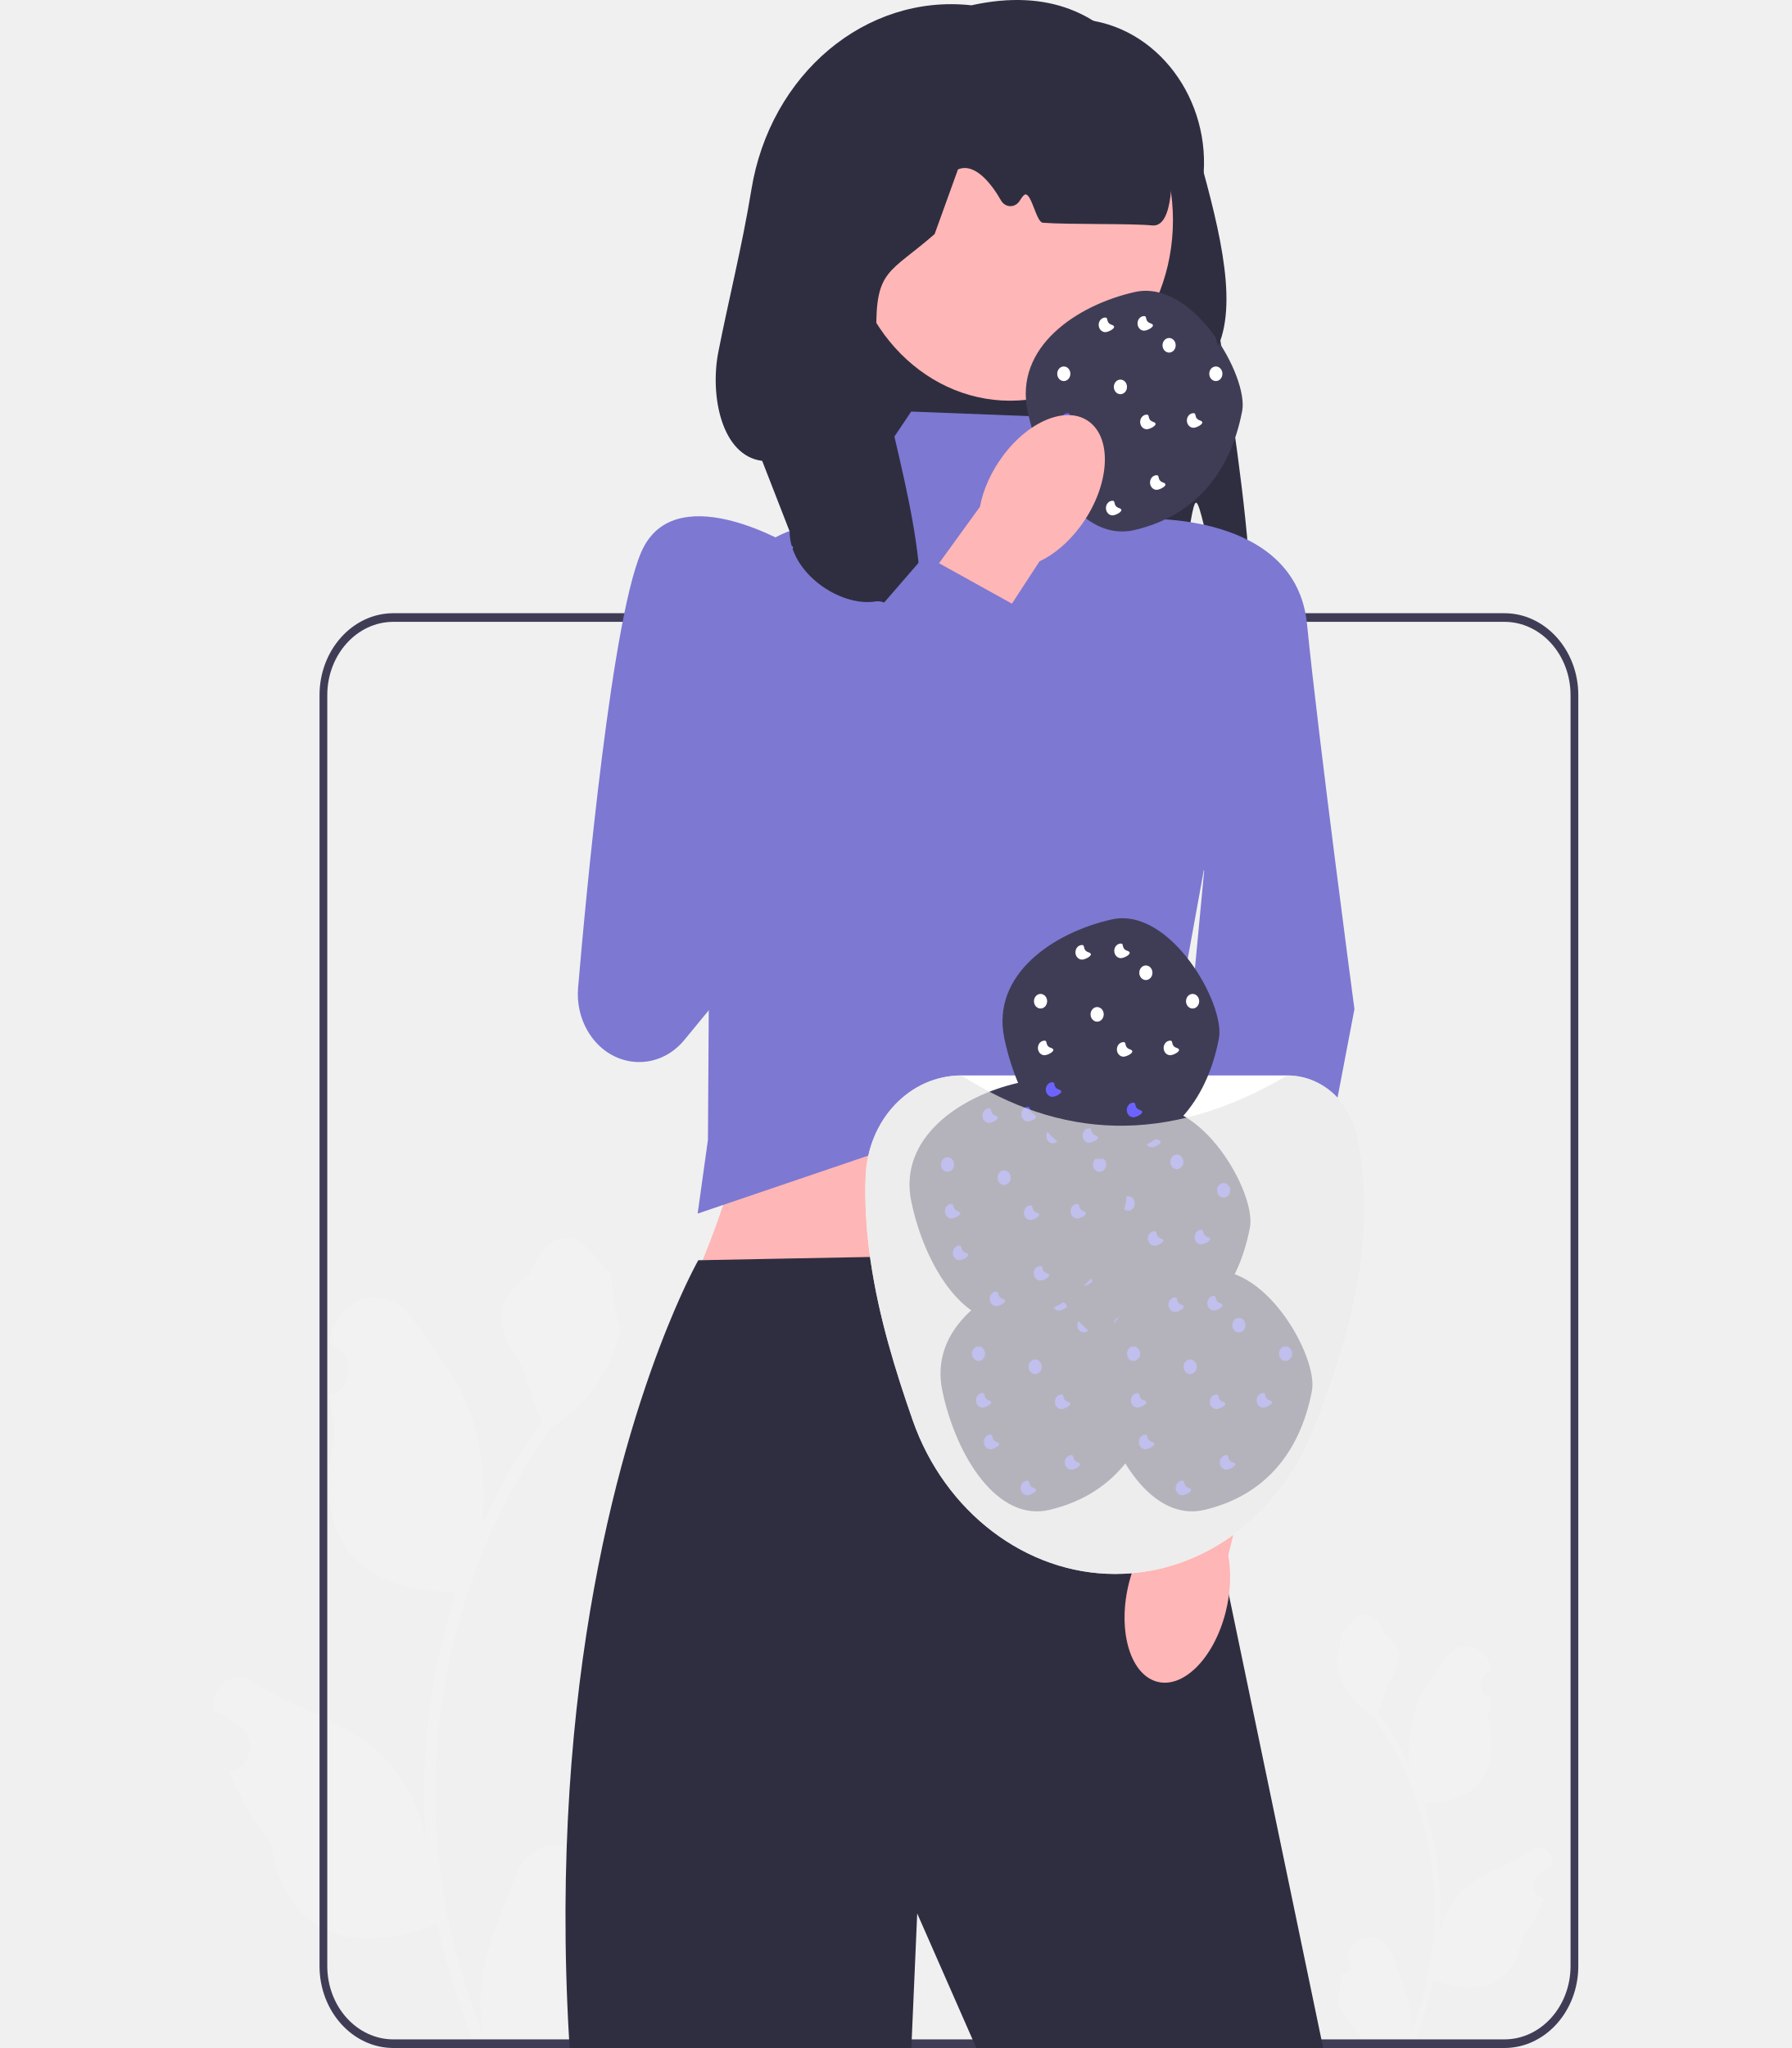
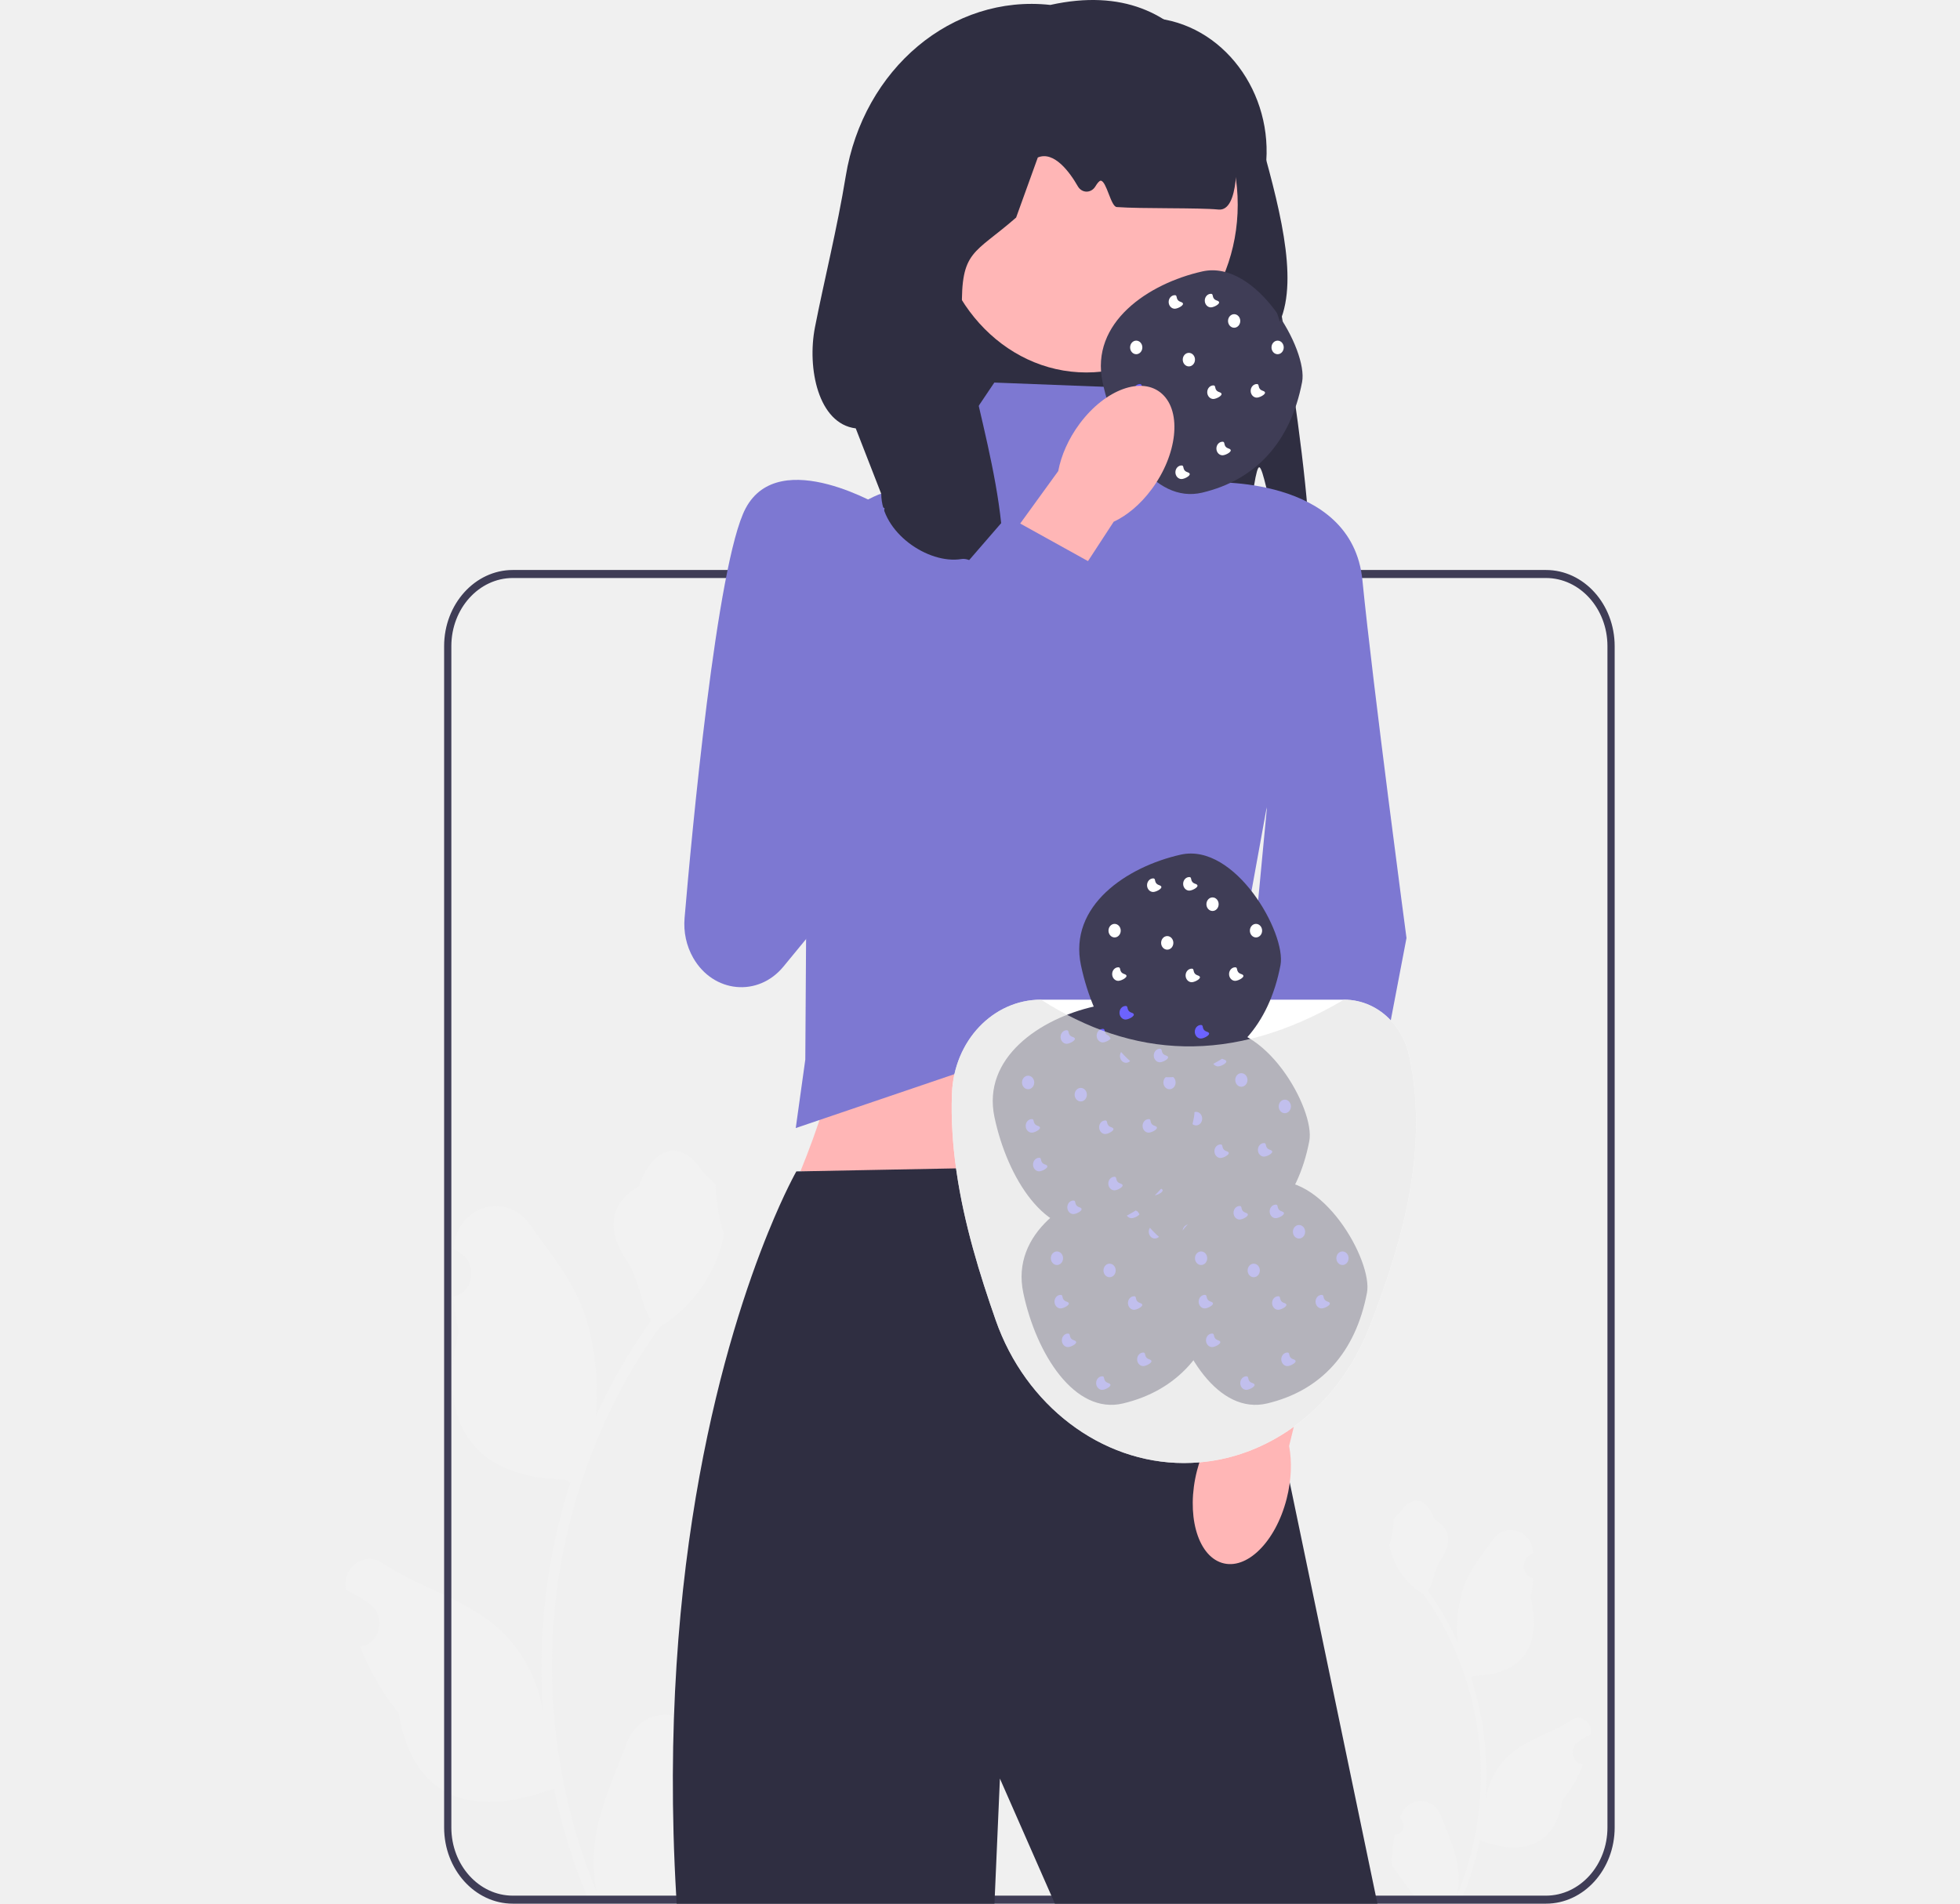
- <svg xmlns="http://www.w3.org/2000/svg" width="105" height="120" viewBox="0 0 70 105" fill="none">
+ <svg xmlns="http://www.w3.org/2000/svg" width="105" height="102" viewBox="0 0 70 105" fill="none">
  <g clip-path="url(#clip0_118_4063)">
    <path d="M57.881 101.197C58.292 101.225 58.52 100.658 58.208 100.328L58.177 100.191C58.181 100.181 58.186 100.17 58.19 100.159C58.606 99.058 60.017 99.066 60.429 100.168C60.796 101.146 61.262 102.126 61.377 103.16C61.428 103.617 61.405 104.082 61.314 104.53C62.172 102.451 62.624 100.181 62.624 97.898C62.624 97.325 62.596 96.751 62.538 96.179C62.49 95.711 62.424 95.246 62.34 94.785C61.88 92.294 60.885 89.921 59.451 87.939C58.761 87.521 58.186 86.868 57.838 86.085C57.713 85.802 57.615 85.498 57.569 85.189C57.648 85.2 57.865 83.874 57.806 83.793C57.915 83.609 58.111 83.518 58.231 83.338C58.825 82.445 59.644 82.601 60.071 83.814C60.984 84.325 60.993 85.173 60.432 85.987C60.076 86.506 60.027 87.207 59.714 87.762C59.746 87.808 59.78 87.852 59.812 87.898C60.402 88.737 60.912 89.639 61.343 90.586C61.221 89.533 61.4 88.265 61.706 87.447C62.055 86.516 62.708 85.731 63.282 84.925C63.973 83.958 65.389 84.38 65.511 85.607C65.512 85.618 65.513 85.63 65.514 85.642C65.429 85.696 65.345 85.752 65.263 85.812C64.797 86.154 64.958 86.955 65.511 87.05L65.523 87.052C65.492 87.393 65.439 87.731 65.362 88.064C66.1 91.226 64.507 92.378 62.234 92.429C62.184 92.458 62.135 92.487 62.085 92.514C62.315 93.233 62.499 93.97 62.636 94.718C62.758 95.379 62.843 96.046 62.89 96.717C62.95 97.563 62.944 98.413 62.88 99.258L62.884 99.228C63.047 98.298 63.503 97.429 64.164 96.827C65.15 95.929 66.542 95.599 67.605 94.877C68.116 94.53 68.772 94.979 68.683 95.637L68.678 95.668C68.52 95.74 68.366 95.822 68.216 95.915C68.131 95.969 68.047 96.025 67.966 96.085C67.5 96.427 67.661 97.228 68.213 97.323L68.225 97.325C68.234 97.326 68.242 97.328 68.251 97.329C67.98 98.044 67.601 98.707 67.128 99.279C66.667 102.04 64.686 102.302 62.567 101.498H62.566C62.334 102.617 61.996 103.71 61.561 104.751H57.971C57.958 104.707 57.946 104.661 57.935 104.617C58.267 104.64 58.601 104.618 58.928 104.551C58.662 104.189 58.395 103.824 58.129 103.461C58.123 103.454 58.117 103.447 58.112 103.44C57.977 103.254 57.841 103.07 57.706 102.885L57.706 102.885C57.697 102.315 57.759 101.748 57.881 101.197Z" fill="#F2F2F2" />
    <path d="M20.3 98.077C19.527 98.13 19.1 97.066 19.685 96.445L19.743 96.189C19.735 96.168 19.728 96.148 19.72 96.127C18.938 94.061 16.289 94.075 15.514 96.144C14.826 97.981 13.95 99.821 13.735 101.764C13.638 102.621 13.682 103.494 13.853 104.336C12.241 100.432 11.393 96.169 11.393 91.882C11.393 90.805 11.446 89.728 11.555 88.654C11.645 87.775 11.768 86.901 11.927 86.036C12.79 81.358 14.658 76.902 17.352 73.181C18.648 72.396 19.728 71.168 20.38 69.698C20.615 69.167 20.798 68.596 20.885 68.015C20.738 68.036 20.329 65.547 20.441 65.395C20.235 65.049 19.867 64.877 19.643 64.54C18.527 62.863 16.99 63.156 16.188 65.435C14.473 66.394 14.457 67.985 15.508 69.515C16.178 70.489 16.27 71.806 16.857 72.849C16.797 72.934 16.734 73.017 16.673 73.103C15.565 74.678 14.607 76.372 13.8 78.151C14.028 76.174 13.691 73.792 13.116 72.256C12.462 70.507 11.236 69.034 10.157 67.521C8.86 65.704 6.201 66.497 5.972 68.8C5.97 68.822 5.968 68.845 5.966 68.867C6.126 68.967 6.283 69.074 6.437 69.186C7.312 69.828 7.009 71.333 5.972 71.51L5.949 71.514C6.007 72.154 6.106 72.79 6.251 73.414C4.866 79.352 7.856 81.515 12.125 81.612C12.22 81.666 12.312 81.72 12.406 81.771C11.973 83.121 11.628 84.506 11.371 85.91C11.142 87.151 10.982 88.405 10.893 89.664C10.782 91.253 10.791 92.85 10.912 94.436L10.905 94.379C10.598 92.632 9.743 91.001 8.501 89.87C6.65 88.185 4.036 87.564 2.04 86.21C1.079 85.558 -0.152 86.4 0.015 87.635L0.024 87.695C0.321 87.829 0.611 87.984 0.891 88.158C1.051 88.258 1.209 88.365 1.362 88.478C2.237 89.119 1.935 90.624 0.898 90.801L0.874 90.805C0.857 90.808 0.843 90.811 0.826 90.813C1.336 92.156 2.046 93.401 2.935 94.476C3.801 99.66 7.521 100.152 11.5 98.642H11.502C11.937 100.743 12.572 102.795 13.389 104.751H20.131C20.155 104.668 20.177 104.582 20.199 104.499C19.576 104.542 18.947 104.502 18.333 104.376C18.834 103.695 19.334 103.01 19.834 102.329C19.846 102.316 19.856 102.302 19.866 102.289C20.119 101.94 20.375 101.595 20.629 101.247L20.629 101.246C20.645 100.177 20.529 99.111 20.3 98.077L20.3 98.077Z" fill="#F2F2F2" />
    <path d="M44.837 31.715C44.837 31.665 44.835 31.616 44.833 31.565C44.833 31.523 44.831 31.481 44.829 31.439H42.611C42.559 31.499 42.508 31.554 42.454 31.603C42.43 31.627 42.404 31.649 42.38 31.669C42.362 31.687 42.344 31.7 42.326 31.713C42.276 31.751 42.229 31.784 42.179 31.811C42.161 31.822 42.143 31.83 42.125 31.837C42.081 31.859 42.037 31.872 41.994 31.881H44.839C44.839 31.826 44.839 31.771 44.837 31.715ZM40.42 31.771C40.35 31.766 40.282 31.76 40.212 31.755C39.991 31.738 39.766 31.722 39.541 31.704C39.427 31.696 39.316 31.689 39.204 31.68C39.192 31.68 39.182 31.676 39.17 31.671C39.164 31.667 39.158 31.665 39.153 31.658C39.141 31.651 39.127 31.638 39.115 31.623C39.103 31.609 39.091 31.592 39.079 31.574C39.069 31.559 39.057 31.539 39.047 31.521C39.033 31.495 39.021 31.468 39.007 31.439H38.196C38.184 31.464 38.172 31.483 38.162 31.501L38.158 31.506C38.148 31.521 38.138 31.537 38.128 31.548C38.105 31.576 38.083 31.592 38.061 31.59C38.019 31.585 37.977 31.581 37.937 31.57C37.921 31.567 37.907 31.563 37.891 31.559C37.877 31.554 37.861 31.55 37.847 31.545C37.816 31.534 37.784 31.521 37.754 31.508C37.746 31.503 37.738 31.501 37.73 31.497C37.696 31.479 37.662 31.461 37.628 31.439H35.114C35.016 31.583 34.927 31.731 34.841 31.881H41.761C41.356 31.841 40.898 31.806 40.42 31.771ZM44.837 31.715C44.837 31.665 44.835 31.616 44.833 31.565C44.833 31.523 44.831 31.481 44.829 31.439H42.611C42.559 31.499 42.508 31.554 42.454 31.603C42.43 31.627 42.404 31.649 42.38 31.669C42.362 31.687 42.344 31.7 42.326 31.713C42.276 31.751 42.229 31.784 42.179 31.811C42.161 31.822 42.143 31.83 42.125 31.837C42.081 31.859 42.037 31.872 41.994 31.881H44.839C44.839 31.826 44.839 31.771 44.837 31.715ZM40.42 31.771C40.35 31.766 40.282 31.76 40.212 31.755C39.991 31.738 39.766 31.722 39.541 31.704C39.427 31.696 39.316 31.689 39.204 31.68C39.192 31.68 39.182 31.676 39.17 31.671C39.164 31.667 39.158 31.665 39.153 31.658C39.141 31.651 39.127 31.638 39.115 31.623C39.103 31.609 39.091 31.592 39.079 31.574C39.069 31.559 39.057 31.539 39.047 31.521C39.033 31.495 39.021 31.468 39.007 31.439H38.196C38.184 31.464 38.172 31.483 38.162 31.501L38.158 31.506C38.148 31.521 38.138 31.537 38.128 31.548C38.105 31.576 38.083 31.592 38.061 31.59C38.019 31.585 37.977 31.581 37.937 31.57C37.921 31.567 37.907 31.563 37.891 31.559C37.877 31.554 37.861 31.55 37.847 31.545C37.816 31.534 37.784 31.521 37.754 31.508C37.746 31.503 37.738 31.501 37.73 31.497C37.696 31.479 37.662 31.461 37.628 31.439H35.114C35.016 31.583 34.927 31.731 34.841 31.881H41.761C41.356 31.841 40.898 31.806 40.42 31.771ZM66.21 31.439H9.237C7.147 31.439 5.448 33.324 5.448 35.641V100.798C5.448 103.116 7.147 105 9.237 105H66.21C68.3 105 70 103.116 70 100.798V35.641C70 33.324 68.3 31.439 66.21 31.439ZM69.602 100.798C69.602 102.873 68.081 104.558 66.21 104.558H9.237C7.367 104.558 5.846 102.873 5.846 100.798V35.641C5.846 33.567 7.367 31.881 9.237 31.881H66.21C68.081 31.881 69.602 33.567 69.602 35.641V100.798ZM40.42 31.771C40.35 31.766 40.282 31.76 40.212 31.755C39.991 31.738 39.766 31.722 39.541 31.704C39.427 31.696 39.316 31.689 39.204 31.68C39.192 31.68 39.182 31.676 39.17 31.671C39.164 31.667 39.158 31.665 39.153 31.658C39.141 31.651 39.127 31.638 39.115 31.623C39.103 31.609 39.091 31.592 39.079 31.574C39.069 31.559 39.057 31.539 39.047 31.521C39.033 31.495 39.021 31.468 39.007 31.439H38.196C38.184 31.464 38.172 31.483 38.162 31.501L38.158 31.506C38.148 31.521 38.138 31.537 38.128 31.548C38.105 31.576 38.083 31.592 38.061 31.59C38.019 31.585 37.977 31.581 37.937 31.57C37.921 31.567 37.907 31.563 37.891 31.559C37.877 31.554 37.861 31.55 37.847 31.545C37.816 31.534 37.784 31.521 37.754 31.508C37.746 31.503 37.738 31.501 37.73 31.497C37.696 31.479 37.662 31.461 37.628 31.439H35.114C35.016 31.583 34.927 31.731 34.841 31.881H41.761C41.356 31.841 40.898 31.806 40.42 31.771ZM44.837 31.715C44.837 31.665 44.835 31.616 44.833 31.565C44.833 31.523 44.831 31.481 44.829 31.439H42.611C42.559 31.499 42.508 31.554 42.454 31.603C42.43 31.627 42.404 31.649 42.38 31.669C42.362 31.687 42.344 31.7 42.326 31.713C42.276 31.751 42.229 31.784 42.179 31.811C42.161 31.822 42.143 31.83 42.125 31.837C42.081 31.859 42.037 31.872 41.994 31.881H44.839C44.839 31.826 44.839 31.771 44.837 31.715ZM40.42 31.771C40.35 31.766 40.282 31.76 40.212 31.755C39.991 31.738 39.766 31.722 39.541 31.704C39.427 31.696 39.316 31.689 39.204 31.68C39.192 31.68 39.182 31.676 39.17 31.671C39.164 31.667 39.158 31.665 39.153 31.658C39.141 31.651 39.127 31.638 39.115 31.623C39.103 31.609 39.091 31.592 39.079 31.574C39.069 31.559 39.057 31.539 39.047 31.521C39.033 31.495 39.021 31.468 39.007 31.439H38.196C38.184 31.464 38.172 31.483 38.162 31.501L38.158 31.506C38.148 31.521 38.138 31.537 38.128 31.548C38.105 31.576 38.083 31.592 38.061 31.59C38.019 31.585 37.977 31.581 37.937 31.57C37.921 31.567 37.907 31.563 37.891 31.559C37.877 31.554 37.861 31.55 37.847 31.545C37.816 31.534 37.784 31.521 37.754 31.508C37.746 31.503 37.738 31.501 37.73 31.497C37.696 31.479 37.662 31.461 37.628 31.439H35.114C35.016 31.583 34.927 31.731 34.841 31.881H41.761C41.356 31.841 40.898 31.806 40.42 31.771ZM44.837 31.715C44.837 31.665 44.835 31.616 44.833 31.565C44.833 31.523 44.831 31.481 44.829 31.439H42.611C42.559 31.499 42.508 31.554 42.454 31.603C42.43 31.627 42.404 31.649 42.38 31.669C42.362 31.687 42.344 31.7 42.326 31.713C42.276 31.751 42.229 31.784 42.179 31.811C42.161 31.822 42.143 31.83 42.125 31.837C42.081 31.859 42.037 31.872 41.994 31.881H44.839C44.839 31.826 44.839 31.771 44.837 31.715Z" fill="#3F3D56" />
    <path d="M53.193 31.917C51.603 32.564 50.807 25.924 50.41 25.775C50.041 25.637 49.586 32.373 49.218 32.24C40.319 29.025 36.617 21.217 28.943 23.421C26.798 15.894 27.414 7.724 29.738 5.318C33.36 -0.023 40.373 0.161 45.203 1.082C48.98 1.801 51.523 5.886 50.626 10.017C50.565 10.295 50.324 10.558 50.402 10.813C50.737 11.904 53.483 26.845 53.193 31.917Z" fill="#2F2E41" />
    <path d="M40.866 20.544C45.476 20.544 49.213 16.4 49.213 11.289C49.213 6.178 45.476 2.035 40.866 2.035C36.257 2.035 32.52 6.178 32.52 11.289C32.52 16.4 36.257 20.544 40.866 20.544Z" fill="#FFB6B6" />
    <path d="M48.462 64.611H25.097C27.055 59.766 28.259 55.151 26.377 51.481L48.462 50.061C47.358 55.016 47.223 59.879 48.462 64.611Z" fill="#FFB6B6" />
    <path d="M56.918 105H39.129L38.935 104.558L36.098 98.101L35.817 104.558L35.797 105H18.273C18.265 104.852 18.255 104.704 18.247 104.558C17.167 86.08 21.05 73.555 23.327 67.95L23.329 67.948C24.224 65.743 24.873 64.61 24.873 64.61L25.099 64.608H25.101L29.649 64.52H29.651L33.68 64.444L36.724 64.389L37.945 64.365H37.947L38.712 64.352L42.516 64.279L45.913 64.215L48.351 64.171H48.419L48.782 65.905V65.907L48.795 65.984V65.986L48.857 66.271L48.859 66.28L48.983 66.879V66.883L48.991 66.916V66.919L49.021 67.062L49.023 67.069L49.309 68.445L49.774 70.683L50.385 73.61L51.156 77.325L51.547 79.196L52.083 81.774L56.825 104.558L56.918 105Z" fill="#2F2E41" />
    <path d="M45.089 21.461L35.79 21.101L32.115 26.566L30.181 27.032C27.282 27.73 25.293 30.694 25.524 33.974L25.366 58.442L24.839 62.22L49.094 53.978L53.644 28.937L47.16 26.354L45.089 21.461Z" fill="#7D78D2" />
    <path d="M46.967 81.117C47.234 80.076 47.69 79.188 48.234 78.554L50.209 68.46L54.514 69.642L52.047 79.755C52.209 80.611 52.176 81.632 51.91 82.673C51.301 85.051 49.701 86.63 48.336 86.201C46.971 85.771 46.358 83.495 46.967 81.117Z" fill="#FFB6B6" />
    <path d="M47.563 26.607C47.563 26.607 55.511 26.158 56.089 32.002C56.668 37.845 58.52 51.737 58.52 51.737L54.228 74.202L48.108 73.259L50.812 44.664L47.563 26.607Z" fill="#7D78D2" />
    <path d="M52.763 21.071C52.13 24.366 50.231 26.462 47.261 27.171C44.594 27.808 42.468 24.439 41.759 21.071C41.069 17.79 44.282 15.639 47.261 14.971C50.265 14.297 53.1 19.312 52.763 21.071Z" fill="#3F3D56" />
    <path d="M43.615 19.537C43.802 19.537 43.953 19.369 43.953 19.163C43.953 18.956 43.802 18.788 43.615 18.788C43.429 18.788 43.278 18.956 43.278 19.163C43.278 19.369 43.429 19.537 43.615 19.537Z" fill="white" />
    <path d="M51.413 19.537C51.599 19.537 51.75 19.369 51.75 19.163C51.75 18.956 51.599 18.788 51.413 18.788C51.226 18.788 51.075 18.956 51.075 19.163C51.075 19.369 51.226 19.537 51.413 19.537Z" fill="white" />
    <path d="M46.518 20.21C46.705 20.21 46.856 20.043 46.856 19.836C46.856 19.629 46.705 19.462 46.518 19.462C46.332 19.462 46.181 19.629 46.181 19.836C46.181 20.043 46.332 20.21 46.518 20.21Z" fill="white" />
    <path d="M49.016 18.077C49.202 18.077 49.353 17.91 49.353 17.703C49.353 17.496 49.202 17.329 49.016 17.329C48.83 17.329 48.678 17.496 48.678 17.703C48.678 17.91 48.83 18.077 49.016 18.077Z" fill="white" />
    <path d="M46.079 16.655C46.417 16.767 45.928 17.029 45.742 17.029C45.556 17.029 45.404 16.862 45.404 16.655C45.404 16.448 45.556 16.281 45.742 16.281C45.928 16.281 45.742 16.543 46.079 16.655Z" fill="white" />
    <path d="M48.206 21.632C48.543 21.745 48.055 22.007 47.868 22.007C47.682 22.007 47.531 21.839 47.531 21.632C47.531 21.426 47.682 21.258 47.868 21.258C48.055 21.258 47.868 21.52 48.206 21.632Z" fill="white" />
    <path d="M48.071 16.58C48.408 16.692 47.92 16.954 47.733 16.954C47.547 16.954 47.396 16.787 47.396 16.58C47.396 16.373 47.547 16.206 47.733 16.206C47.92 16.206 47.733 16.468 48.071 16.58Z" fill="white" />
    <path d="M48.712 24.739C49.05 24.851 48.561 25.113 48.375 25.113C48.188 25.113 48.037 24.945 48.037 24.739C48.037 24.532 48.188 24.364 48.375 24.364C48.561 24.364 48.375 24.626 48.712 24.739Z" fill="white" />
    <path d="M44.56 23.691C44.898 23.803 44.409 24.065 44.223 24.065C44.037 24.065 43.885 23.898 43.885 23.691C43.885 23.484 44.037 23.317 44.223 23.317C44.409 23.317 44.223 23.578 44.56 23.691Z" fill="#6C63FF" />
    <path d="M50.602 21.558C50.94 21.67 50.451 21.932 50.265 21.932C50.078 21.932 49.927 21.764 49.927 21.558C49.927 21.351 50.078 21.183 50.265 21.183C50.451 21.183 50.265 21.445 50.602 21.558Z" fill="white" />
    <path d="M44.156 21.558C44.493 21.67 44.004 21.932 43.818 21.932C43.632 21.932 43.48 21.764 43.48 21.558C43.48 21.351 43.632 21.183 43.818 21.183C44.004 21.183 43.818 21.445 44.156 21.558Z" fill="#6C63FF" />
    <path d="M46.451 26.049C46.788 26.161 46.3 26.423 46.113 26.423C45.927 26.423 45.776 26.255 45.776 26.049C45.776 25.842 45.927 25.674 46.113 25.674C46.3 25.674 46.113 25.936 46.451 26.049Z" fill="white" />
    <path d="M44.46 26.994C43.839 27.829 43.099 28.44 42.372 28.778L36.911 37.146L33.396 34.149L39.314 25.983C39.475 25.127 39.874 24.206 40.495 23.371C41.913 21.463 43.951 20.728 45.045 21.729C46.14 22.729 45.878 25.087 44.46 26.994Z" fill="#FFB6B6" />
    <path d="M36.105 32.887C37.009 27.942 34.068 20.784 34.004 17.081C33.946 13.786 34.658 14.04 36.992 12L38.188 8.686C39.086 8.309 39.953 9.502 40.393 10.272C40.617 10.664 41.125 10.67 41.36 10.285C41.474 10.098 41.585 9.961 41.661 9.967C41.982 9.992 42.213 11.395 42.541 11.42C43.919 11.522 47.04 11.448 48.15 11.558C49.358 11.677 49.084 8.388 49.213 8.645C50.221 10.657 49.678 8.024 48.376 6.92L50.314 7.14C51.471 11.232 52.589 15.296 51.536 17.743L49.607 11.73C49.607 5.646 46.828 -1.49 38.879 0.272C33.469 -0.327 28.561 3.79 27.595 9.722C27.125 12.607 26.394 15.516 25.899 18.049C25.457 20.307 26.077 23.373 28.148 23.628L29.555 27.242C29.555 29.362 32.133 31.132 33.969 30.836C34.913 30.684 36.009 32.532 36.13 32.986L36.105 32.887Z" fill="#2F2E41" />
    <path d="M58.678 58.268C58.51 57.486 58.15 56.803 57.654 56.28L57.651 56.278C56.984 55.564 56.069 55.138 55.073 55.138H38.366C35.724 55.138 33.566 57.407 33.454 60.307C33.425 61.023 33.437 61.734 33.48 62.443C33.518 63.117 33.59 63.784 33.68 64.445C33.688 64.5 33.694 64.555 33.703 64.61V64.612C34.126 67.533 34.996 70.327 35.867 72.817C37.515 77.528 41.683 80.696 46.243 80.696C46.532 80.696 46.817 80.683 47.1 80.659H47.102C48.684 80.526 50.194 80.016 51.547 79.196C51.808 79.042 52.059 78.876 52.304 78.695C52.304 78.695 52.306 78.695 52.306 78.693C54.119 77.385 55.587 75.492 56.484 73.186C58.195 68.781 59.797 63.561 58.678 58.268Z" fill="white" />
    <path d="M48.391 71.308C47.758 74.604 45.859 76.7 42.889 77.409C40.222 78.045 38.096 74.677 37.387 71.308C36.697 68.028 39.911 65.876 42.889 65.208C45.893 64.535 48.728 69.549 48.391 71.308Z" fill="#3F3D56" />
    <path d="M39.243 69.774C39.43 69.774 39.581 69.606 39.581 69.4C39.581 69.193 39.43 69.025 39.243 69.025C39.057 69.025 38.906 69.193 38.906 69.4C38.906 69.606 39.057 69.774 39.243 69.774Z" fill="#6C63FF" />
    <path d="M47.041 69.774C47.227 69.774 47.378 69.606 47.378 69.4C47.378 69.193 47.227 69.025 47.041 69.025C46.854 69.025 46.703 69.193 46.703 69.4C46.703 69.606 46.854 69.774 47.041 69.774Z" fill="#6C63FF" />
    <path d="M42.146 70.448C42.333 70.448 42.484 70.28 42.484 70.073C42.484 69.867 42.333 69.699 42.146 69.699C41.96 69.699 41.809 69.867 41.809 70.073C41.809 70.28 41.96 70.448 42.146 70.448Z" fill="#6C63FF" />
    <path d="M44.644 68.314C44.83 68.314 44.981 68.147 44.981 67.94C44.981 67.734 44.83 67.566 44.644 67.566C44.458 67.566 44.306 67.734 44.306 67.94C44.306 68.147 44.458 68.314 44.644 68.314Z" fill="#6C63FF" />
    <path d="M41.708 66.892C42.045 67.005 41.556 67.267 41.37 67.267C41.184 67.267 41.032 67.099 41.032 66.892C41.032 66.686 41.184 66.518 41.37 66.518C41.556 66.518 41.37 66.78 41.708 66.892Z" fill="#6C63FF" />
    <path d="M43.834 71.87C44.172 71.982 43.683 72.244 43.496 72.244C43.31 72.244 43.159 72.076 43.159 71.87C43.159 71.663 43.31 71.496 43.496 71.496C43.683 71.496 43.496 71.757 43.834 71.87Z" fill="#6C63FF" />
    <path d="M43.699 66.817C44.036 66.93 43.548 67.192 43.361 67.192C43.175 67.192 43.024 67.024 43.024 66.817C43.024 66.611 43.175 66.443 43.361 66.443C43.548 66.443 43.361 66.705 43.699 66.817Z" fill="#6C63FF" />
    <path d="M44.34 74.976C44.678 75.088 44.189 75.35 44.003 75.35C43.816 75.35 43.665 75.183 43.665 74.976C43.665 74.769 43.816 74.602 44.003 74.602C44.189 74.602 44.003 74.864 44.34 74.976Z" fill="#6C63FF" />
    <path d="M40.189 73.928C40.526 74.04 40.037 74.302 39.851 74.302C39.665 74.302 39.514 74.135 39.514 73.928C39.514 73.721 39.665 73.554 39.851 73.554C40.037 73.554 39.851 73.816 40.189 73.928Z" fill="#6C63FF" />
    <path d="M46.23 71.795C46.568 71.907 46.079 72.169 45.893 72.169C45.706 72.169 45.555 72.002 45.555 71.795C45.555 71.588 45.706 71.421 45.893 71.421C46.079 71.421 45.893 71.683 46.23 71.795Z" fill="#6C63FF" />
    <path d="M39.783 71.795C40.121 71.907 39.632 72.169 39.446 72.169C39.26 72.169 39.108 72.002 39.108 71.795C39.108 71.588 39.26 71.421 39.446 71.421C39.632 71.421 39.446 71.683 39.783 71.795Z" fill="#6C63FF" />
    <path d="M42.079 76.286C42.416 76.398 41.928 76.66 41.741 76.66C41.555 76.66 41.404 76.493 41.404 76.286C41.404 76.079 41.555 75.912 41.741 75.912C41.928 75.912 41.741 76.174 42.079 76.286Z" fill="#6C63FF" />
    <path d="M53.16 62.936C52.528 66.231 50.629 68.327 47.658 69.036C44.992 69.672 42.865 66.304 42.156 62.936C41.466 59.655 44.68 57.503 47.658 56.835C50.662 56.162 53.498 61.177 53.16 62.936Z" fill="#3F3D56" />
    <path d="M44.013 61.401C44.199 61.401 44.35 61.234 44.35 61.027C44.35 60.82 44.199 60.653 44.013 60.653C43.827 60.653 43.675 60.82 43.675 61.027C43.675 61.234 43.827 61.401 44.013 61.401Z" fill="#6C63FF" />
    <path d="M51.81 61.401C51.996 61.401 52.147 61.234 52.147 61.027C52.147 60.82 51.996 60.653 51.81 60.653C51.623 60.653 51.472 60.82 51.472 61.027C51.472 61.234 51.623 61.401 51.81 61.401Z" fill="#6C63FF" />
    <path d="M46.916 62.075C47.102 62.075 47.253 61.907 47.253 61.7C47.253 61.494 47.102 61.326 46.916 61.326C46.729 61.326 46.578 61.494 46.578 61.7C46.578 61.907 46.729 62.075 46.916 62.075Z" fill="#6C63FF" />
    <path d="M49.413 59.942C49.6 59.942 49.751 59.774 49.751 59.567C49.751 59.361 49.6 59.193 49.413 59.193C49.227 59.193 49.076 59.361 49.076 59.567C49.076 59.774 49.227 59.942 49.413 59.942Z" fill="#6C63FF" />
    <path d="M46.477 58.52C46.814 58.632 46.326 58.894 46.139 58.894C45.953 58.894 45.802 58.726 45.802 58.52C45.802 58.313 45.953 58.145 46.139 58.145C46.326 58.145 46.139 58.407 46.477 58.52Z" fill="#6C63FF" />
    <path d="M48.603 63.497C48.941 63.609 48.452 63.871 48.266 63.871C48.079 63.871 47.928 63.704 47.928 63.497C47.928 63.29 48.079 63.123 48.266 63.123C48.452 63.123 48.266 63.385 48.603 63.497Z" fill="#6C63FF" />
    <path d="M48.468 58.445C48.806 58.557 48.317 58.819 48.131 58.819C47.944 58.819 47.793 58.651 47.793 58.445C47.793 58.238 47.944 58.07 48.131 58.07C48.317 58.07 48.131 58.332 48.468 58.445Z" fill="#6C63FF" />
    <path d="M49.11 66.603C49.447 66.715 48.959 66.977 48.772 66.977C48.586 66.977 48.435 66.81 48.435 66.603C48.435 66.396 48.586 66.229 48.772 66.229C48.959 66.229 48.772 66.491 49.11 66.603Z" fill="#6C63FF" />
    <path d="M44.958 65.555C45.295 65.668 44.807 65.93 44.62 65.93C44.434 65.93 44.283 65.762 44.283 65.555C44.283 65.349 44.434 65.181 44.62 65.181C44.807 65.181 44.62 65.443 44.958 65.555Z" fill="#6C63FF" />
    <path d="M51 63.422C51.337 63.534 50.849 63.796 50.662 63.796C50.476 63.796 50.325 63.629 50.325 63.422C50.325 63.215 50.476 63.048 50.662 63.048C50.849 63.048 50.662 63.31 51 63.422Z" fill="#6C63FF" />
    <path d="M44.553 63.422C44.891 63.534 44.402 63.796 44.215 63.796C44.029 63.796 43.878 63.629 43.878 63.422C43.878 63.215 44.029 63.048 44.215 63.048C44.402 63.048 44.215 63.31 44.553 63.422Z" fill="#6C63FF" />
    <path d="M46.848 67.913C47.186 68.025 46.697 68.287 46.511 68.287C46.324 68.287 46.173 68.12 46.173 67.913C46.173 67.706 46.324 67.539 46.511 67.539C46.697 67.539 46.511 67.801 46.848 67.913Z" fill="#6C63FF" />
    <path d="M46.801 61.614C46.168 64.909 44.27 67.005 41.299 67.714C38.633 68.35 36.506 64.982 35.797 61.614C35.107 58.333 38.321 56.181 41.299 55.513C44.303 54.84 47.138 59.855 46.801 61.614Z" fill="#3F3D56" />
    <path d="M37.654 60.079C37.84 60.079 37.991 59.912 37.991 59.705C37.991 59.498 37.84 59.331 37.654 59.331C37.467 59.331 37.316 59.498 37.316 59.705C37.316 59.912 37.467 60.079 37.654 60.079Z" fill="#6C63FF" />
    <path d="M45.451 60.079C45.637 60.079 45.788 59.912 45.788 59.705C45.788 59.498 45.637 59.331 45.451 59.331C45.264 59.331 45.113 59.498 45.113 59.705C45.113 59.912 45.264 60.079 45.451 60.079Z" fill="#6C63FF" />
    <path d="M40.556 60.753C40.743 60.753 40.894 60.585 40.894 60.379C40.894 60.172 40.743 60.004 40.556 60.004C40.37 60.004 40.219 60.172 40.219 60.379C40.219 60.585 40.37 60.753 40.556 60.753Z" fill="#6C63FF" />
    <path d="M43.054 58.62C43.241 58.62 43.392 58.452 43.392 58.245C43.392 58.039 43.241 57.871 43.054 57.871C42.868 57.871 42.717 58.039 42.717 58.245C42.717 58.452 42.868 58.62 43.054 58.62Z" fill="#6C63FF" />
    <path d="M40.118 57.197C40.455 57.31 39.967 57.572 39.78 57.572C39.594 57.572 39.443 57.404 39.443 57.197C39.443 56.991 39.594 56.823 39.78 56.823C39.967 56.823 39.78 57.085 40.118 57.197Z" fill="#6C63FF" />
    <path d="M42.244 62.175C42.582 62.287 42.093 62.549 41.907 62.549C41.72 62.549 41.569 62.382 41.569 62.175C41.569 61.968 41.72 61.801 41.907 61.801C42.093 61.801 41.907 62.063 42.244 62.175Z" fill="#6C63FF" />
    <path d="M42.109 57.123C42.447 57.235 41.958 57.497 41.772 57.497C41.585 57.497 41.434 57.329 41.434 57.123C41.434 56.916 41.585 56.748 41.772 56.748C41.958 56.748 41.772 57.01 42.109 57.123Z" fill="#6C63FF" />
    <path d="M42.75 65.281C43.088 65.393 42.599 65.655 42.413 65.655C42.226 65.655 42.075 65.488 42.075 65.281C42.075 65.074 42.226 64.907 42.413 64.907C42.599 64.907 42.413 65.169 42.75 65.281Z" fill="#6C63FF" />
    <path d="M38.599 64.233C38.936 64.346 38.448 64.608 38.261 64.608C38.075 64.608 37.924 64.44 37.924 64.233C37.924 64.027 38.075 63.859 38.261 63.859C38.448 63.859 38.261 64.121 38.599 64.233Z" fill="#6C63FF" />
    <path d="M44.641 62.1C44.978 62.212 44.489 62.474 44.303 62.474C44.117 62.474 43.965 62.307 43.965 62.1C43.965 61.893 44.117 61.726 44.303 61.726C44.489 61.726 44.303 61.988 44.641 62.1Z" fill="#6C63FF" />
    <path d="M38.194 62.1C38.531 62.212 38.043 62.474 37.856 62.474C37.67 62.474 37.519 62.307 37.519 62.1C37.519 61.893 37.67 61.726 37.856 61.726C38.043 61.726 37.856 61.988 38.194 62.1Z" fill="#6C63FF" />
    <path d="M40.489 66.591C40.826 66.703 40.338 66.965 40.151 66.965C39.965 66.965 39.814 66.798 39.814 66.591C39.814 66.384 39.965 66.217 40.151 66.217C40.338 66.217 40.151 66.479 40.489 66.591Z" fill="#6C63FF" />
    <path d="M51.57 53.241C50.938 56.536 49.039 58.632 46.068 59.341C43.402 59.977 41.275 56.609 40.567 53.241C39.876 49.96 43.09 47.808 46.068 47.14C49.072 46.467 51.908 51.482 51.57 53.241Z" fill="#3F3D56" />
    <path d="M42.423 51.706C42.609 51.706 42.761 51.539 42.761 51.332C42.761 51.125 42.609 50.958 42.423 50.958C42.237 50.958 42.086 51.125 42.086 51.332C42.086 51.539 42.237 51.706 42.423 51.706Z" fill="white" />
    <path d="M50.22 51.706C50.407 51.706 50.558 51.539 50.558 51.332C50.558 51.125 50.407 50.958 50.22 50.958C50.034 50.958 49.883 51.125 49.883 51.332C49.883 51.539 50.034 51.706 50.22 51.706Z" fill="white" />
    <path d="M45.326 52.38C45.512 52.38 45.663 52.212 45.663 52.006C45.663 51.799 45.512 51.631 45.326 51.631C45.139 51.631 44.988 51.799 44.988 52.006C44.988 52.212 45.139 52.38 45.326 52.38Z" fill="white" />
    <path d="M47.824 50.247C48.01 50.247 48.161 50.079 48.161 49.872C48.161 49.666 48.01 49.498 47.824 49.498C47.637 49.498 47.486 49.666 47.486 49.872C47.486 50.079 47.637 50.247 47.824 50.247Z" fill="white" />
    <path d="M44.887 48.825C45.225 48.937 44.736 49.199 44.55 49.199C44.363 49.199 44.212 49.031 44.212 48.825C44.212 48.618 44.363 48.45 44.55 48.45C44.736 48.45 44.55 48.712 44.887 48.825Z" fill="white" />
    <path d="M47.014 53.802C47.351 53.914 46.862 54.176 46.676 54.176C46.49 54.176 46.338 54.009 46.338 53.802C46.338 53.595 46.49 53.428 46.676 53.428C46.862 53.428 46.676 53.69 47.014 53.802Z" fill="white" />
    <path d="M46.879 48.75C47.216 48.862 46.727 49.124 46.541 49.124C46.355 49.124 46.203 48.956 46.203 48.75C46.203 48.543 46.355 48.376 46.541 48.376C46.727 48.376 46.541 48.638 46.879 48.75Z" fill="white" />
    <path d="M47.52 56.908C47.857 57.02 47.369 57.282 47.182 57.282C46.996 57.282 46.845 57.115 46.845 56.908C46.845 56.702 46.996 56.534 47.182 56.534C47.369 56.534 47.182 56.796 47.52 56.908Z" fill="#6C63FF" />
    <path d="M43.368 55.86C43.706 55.973 43.217 56.235 43.031 56.235C42.844 56.235 42.693 56.067 42.693 55.86C42.693 55.654 42.844 55.486 43.031 55.486C43.217 55.486 43.031 55.748 43.368 55.86Z" fill="#6C63FF" />
    <path d="M49.41 53.727C49.748 53.839 49.259 54.101 49.072 54.101C48.886 54.101 48.735 53.934 48.735 53.727C48.735 53.52 48.886 53.353 49.072 53.353C49.259 53.353 49.072 53.615 49.41 53.727Z" fill="white" />
    <path d="M42.963 53.727C43.301 53.839 42.812 54.101 42.626 54.101C42.439 54.101 42.288 53.934 42.288 53.727C42.288 53.52 42.439 53.353 42.626 53.353C42.812 53.353 42.626 53.615 42.963 53.727Z" fill="white" />
    <path d="M45.258 58.218C45.596 58.33 45.107 58.592 44.921 58.592C44.734 58.592 44.583 58.425 44.583 58.218C44.583 58.011 44.734 57.844 44.921 57.844C45.107 57.844 44.921 58.106 45.258 58.218Z" fill="#6C63FF" />
    <path d="M56.34 71.308C55.707 74.604 53.808 76.7 50.838 77.409C48.171 78.045 46.045 74.677 45.336 71.308C44.645 68.028 47.859 65.876 50.838 65.208C53.842 64.535 56.677 69.549 56.34 71.308Z" fill="#3F3D56" />
    <path d="M47.193 69.774C47.379 69.774 47.53 69.606 47.53 69.4C47.53 69.193 47.379 69.025 47.193 69.025C47.006 69.025 46.855 69.193 46.855 69.4C46.855 69.606 47.006 69.774 47.193 69.774Z" fill="#6C63FF" />
    <path d="M54.989 69.774C55.176 69.774 55.327 69.606 55.327 69.4C55.327 69.193 55.176 69.025 54.989 69.025C54.803 69.025 54.652 69.193 54.652 69.4C54.652 69.606 54.803 69.774 54.989 69.774Z" fill="#6C63FF" />
    <path d="M50.095 70.448C50.282 70.448 50.433 70.28 50.433 70.073C50.433 69.867 50.282 69.699 50.095 69.699C49.909 69.699 49.758 69.867 49.758 70.073C49.758 70.28 49.909 70.448 50.095 70.448Z" fill="#6C63FF" />
    <path d="M52.593 68.314C52.779 68.314 52.931 68.147 52.931 67.94C52.931 67.734 52.779 67.566 52.593 67.566C52.407 67.566 52.255 67.734 52.255 67.94C52.255 68.147 52.407 68.314 52.593 68.314Z" fill="#6C63FF" />
    <path d="M49.657 66.892C49.994 67.005 49.505 67.267 49.319 67.267C49.133 67.267 48.981 67.099 48.981 66.892C48.981 66.686 49.133 66.518 49.319 66.518C49.505 66.518 49.319 66.78 49.657 66.892Z" fill="#6C63FF" />
    <path d="M51.783 71.87C52.12 71.982 51.632 72.244 51.445 72.244C51.259 72.244 51.108 72.076 51.108 71.87C51.108 71.663 51.259 71.496 51.445 71.496C51.632 71.496 51.445 71.757 51.783 71.87Z" fill="#6C63FF" />
    <path d="M51.648 66.817C51.985 66.93 51.497 67.192 51.31 67.192C51.124 67.192 50.973 67.024 50.973 66.817C50.973 66.611 51.124 66.443 51.31 66.443C51.497 66.443 51.31 66.705 51.648 66.817Z" fill="#6C63FF" />
    <path d="M52.289 74.976C52.627 75.088 52.138 75.35 51.952 75.35C51.765 75.35 51.614 75.183 51.614 74.976C51.614 74.769 51.765 74.602 51.952 74.602C52.138 74.602 51.952 74.864 52.289 74.976Z" fill="#6C63FF" />
    <path d="M48.138 73.928C48.475 74.04 47.986 74.302 47.8 74.302C47.614 74.302 47.462 74.135 47.462 73.928C47.462 73.721 47.614 73.554 47.8 73.554C47.986 73.554 47.8 73.816 48.138 73.928Z" fill="#6C63FF" />
    <path d="M54.179 71.795C54.517 71.907 54.028 72.169 53.842 72.169C53.656 72.169 53.504 72.002 53.504 71.795C53.504 71.588 53.656 71.421 53.842 71.421C54.028 71.421 53.842 71.683 54.179 71.795Z" fill="#6C63FF" />
    <path d="M47.733 71.795C48.07 71.907 47.581 72.169 47.395 72.169C47.209 72.169 47.057 72.002 47.057 71.795C47.057 71.588 47.209 71.421 47.395 71.421C47.581 71.421 47.395 71.683 47.733 71.795Z" fill="#6C63FF" />
    <path d="M50.028 76.286C50.365 76.398 49.877 76.66 49.69 76.66C49.504 76.66 49.353 76.493 49.353 76.286C49.353 76.079 49.504 75.912 49.69 75.912C49.877 75.912 49.69 76.174 50.028 76.286Z" fill="#6C63FF" />
    <path opacity="0.7" d="M58.678 58.268C58.51 57.486 58.15 56.803 57.654 56.28L57.651 56.278C56.984 55.564 56.069 55.138 55.073 55.138C48.857 58.802 43.37 58.339 38.366 55.138C35.724 55.138 33.566 57.407 33.454 60.307C33.425 61.023 33.437 61.734 33.48 62.443C33.518 63.117 33.59 63.784 33.68 64.445C33.688 64.5 33.694 64.555 33.703 64.61V64.612C34.126 67.533 34.996 70.327 35.867 72.817C37.515 77.528 41.683 80.696 46.243 80.696C46.532 80.696 46.817 80.683 47.1 80.659H47.102C48.684 80.526 50.194 80.016 51.547 79.196C51.808 79.042 52.059 78.876 52.304 78.695C52.304 78.695 52.306 78.695 52.306 78.693C54.119 77.385 55.587 75.492 56.484 73.186C58.195 68.781 59.797 63.561 58.678 58.268Z" fill="#E6E6E6" />
    <path d="M29.738 28.035C29.738 28.035 23.954 24.51 22.077 28.035C20.475 31.043 19.082 46.241 18.708 50.638C18.642 51.41 18.81 52.182 19.186 52.836C20.297 54.773 22.765 55.01 24.16 53.314L42.059 31.561L36.495 28.476L26.956 39.493L29.738 28.035Z" fill="#7D78D2" />
  </g>
  <defs>
    <clipPath id="clip0_118_4063">
      <rect width="70" height="105" fill="white" />
    </clipPath>
  </defs>
</svg>
